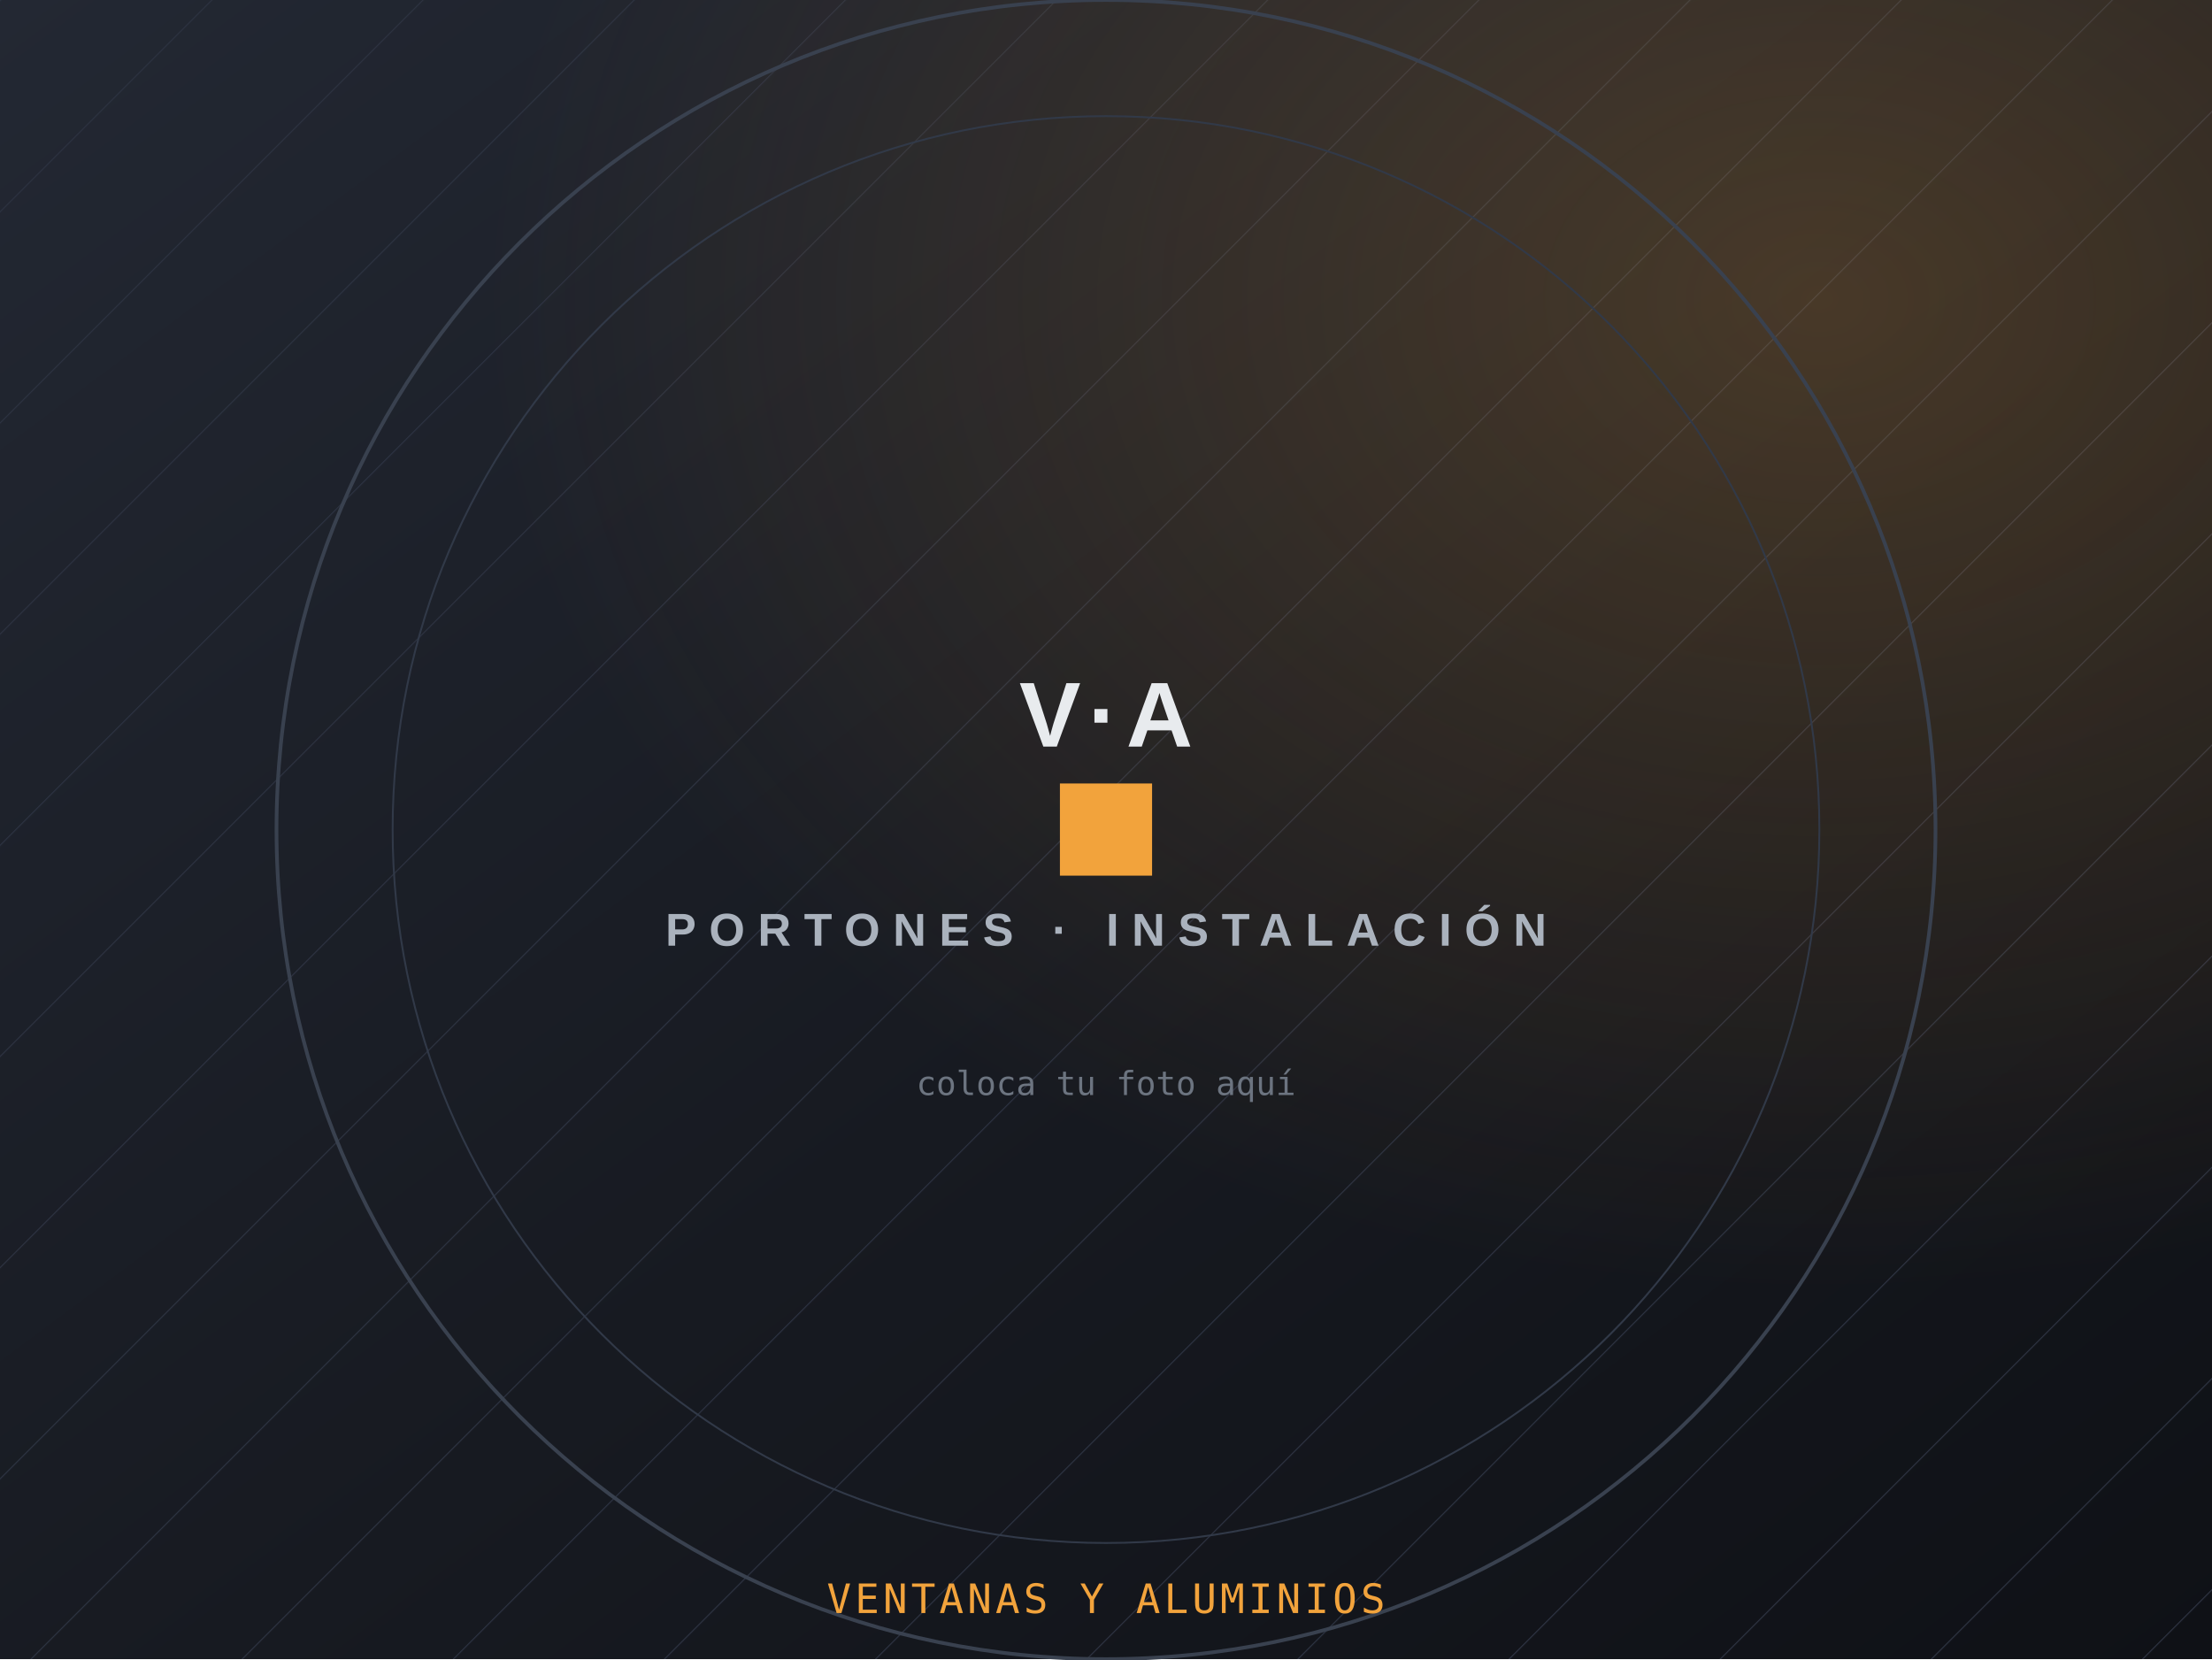
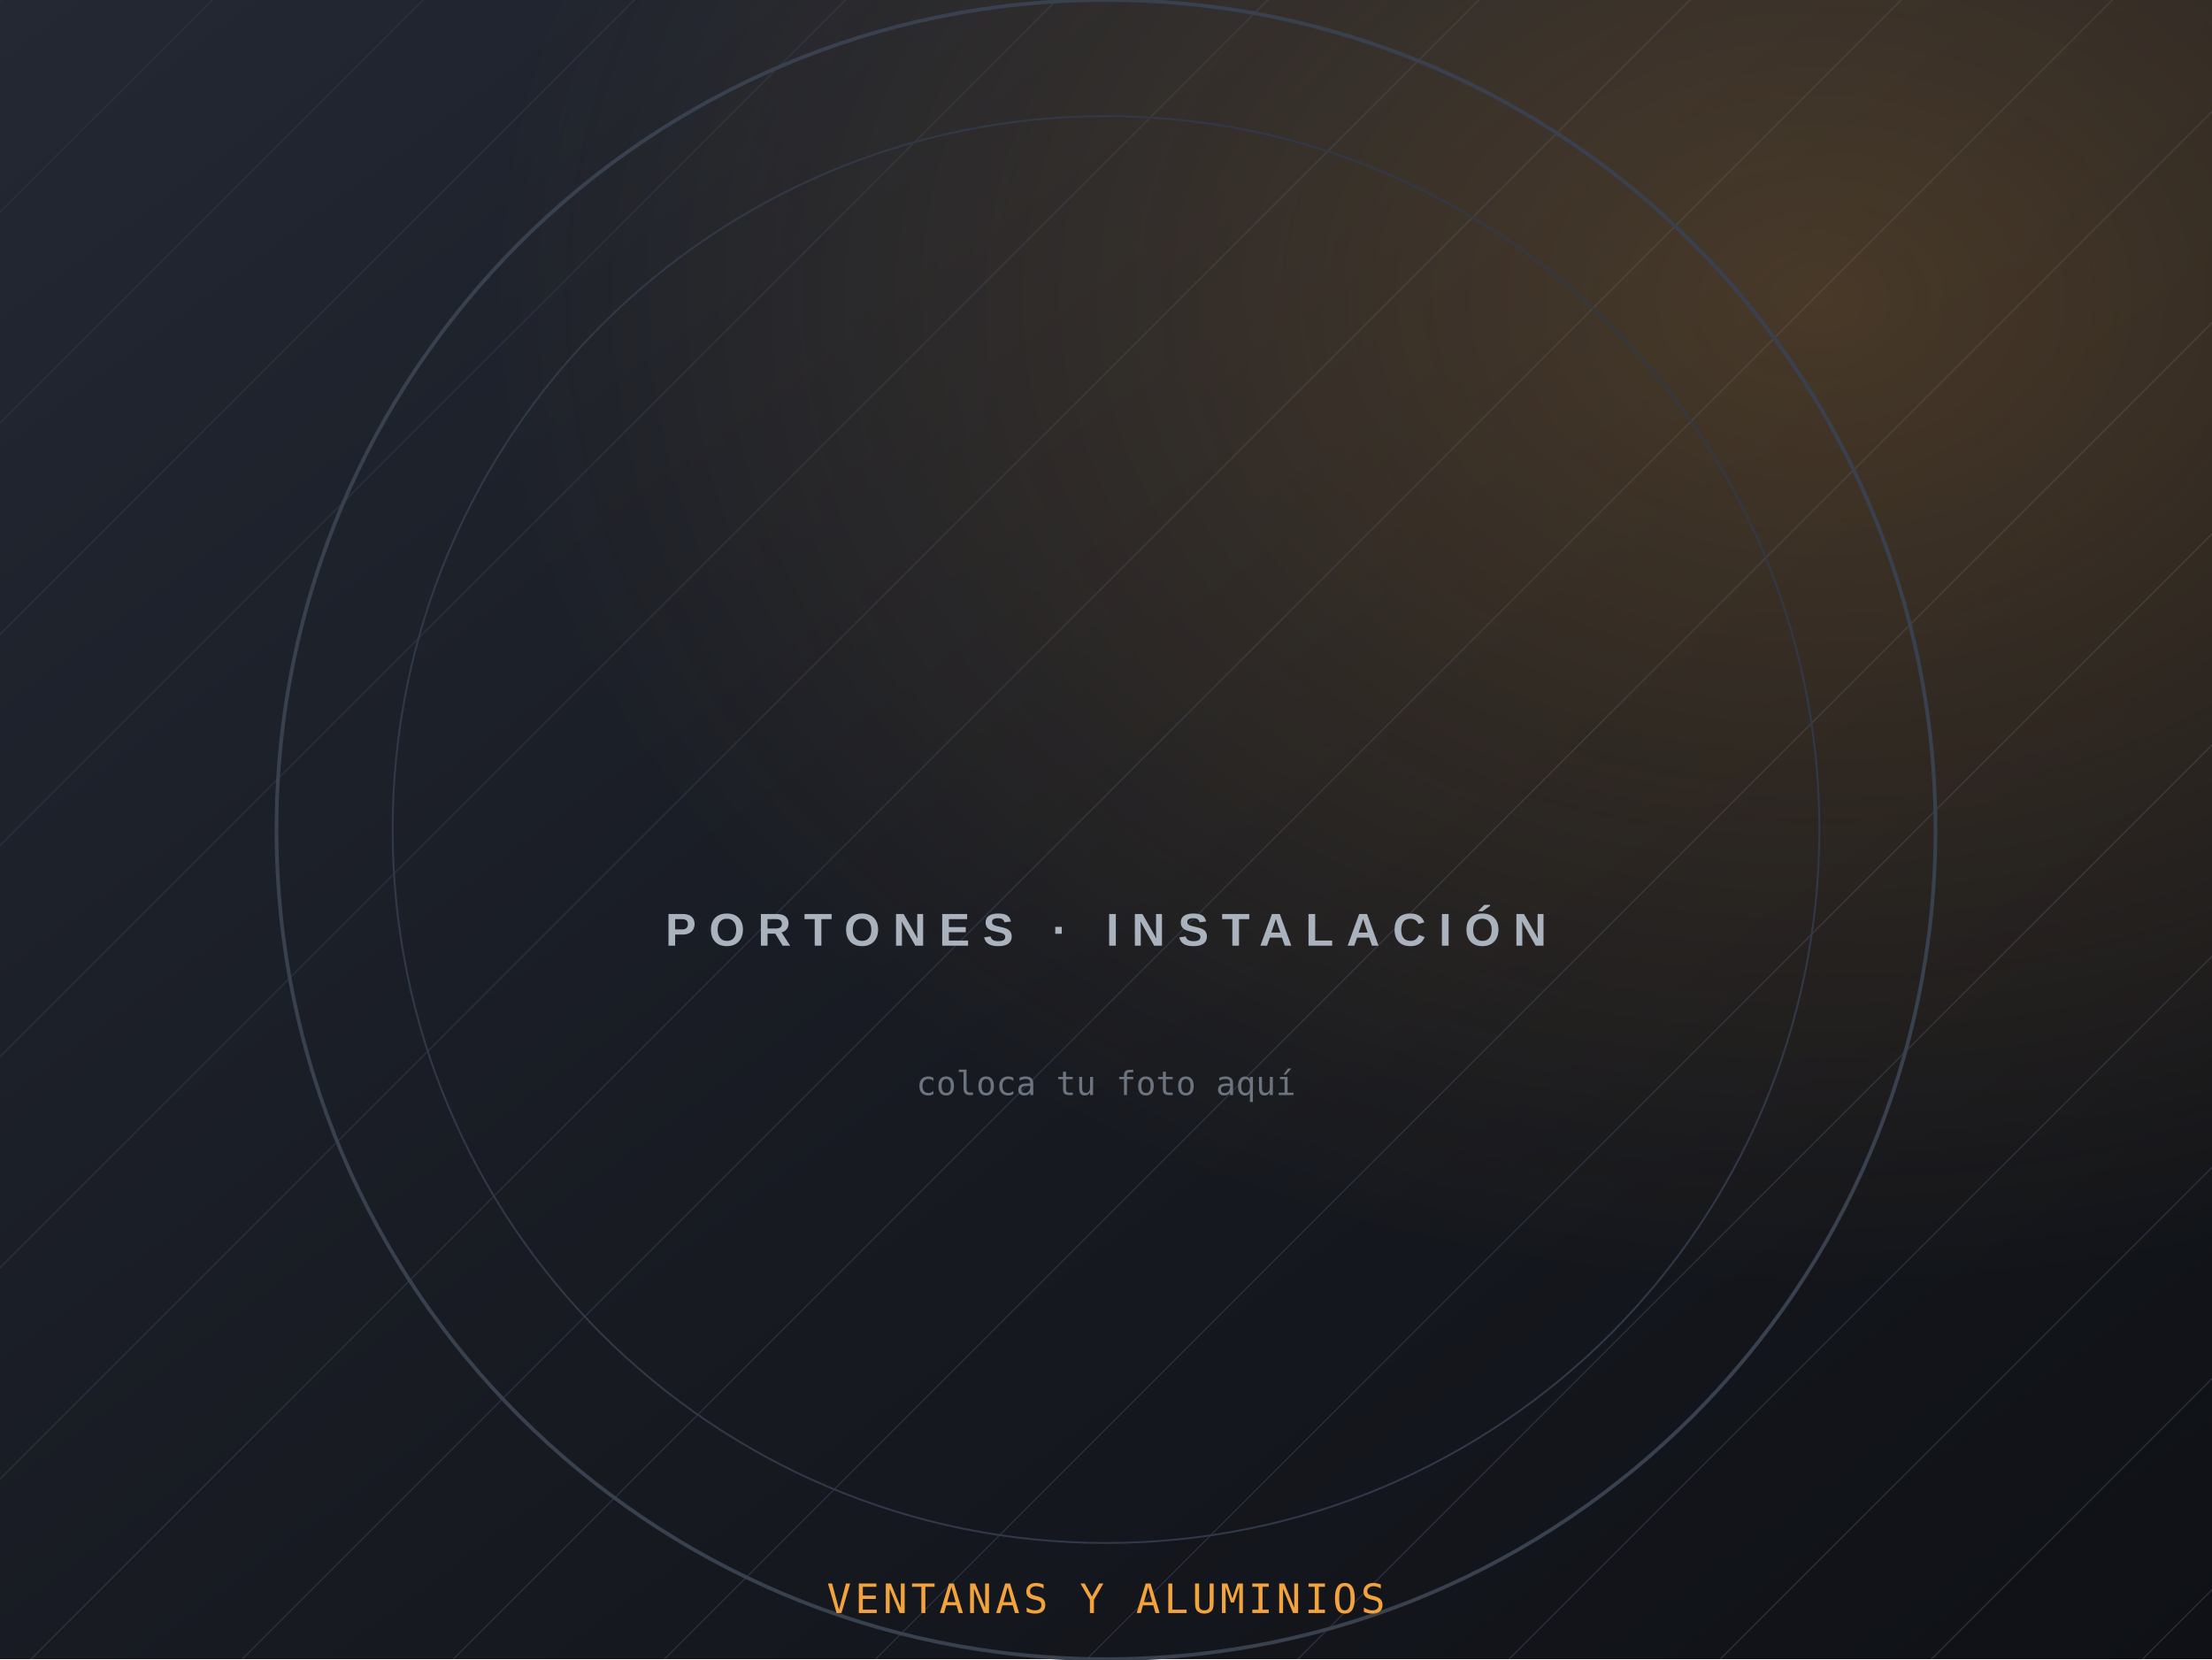
<svg xmlns="http://www.w3.org/2000/svg" width="1200" height="900" viewBox="0 0 1200 900" role="img" aria-label="Portones · Instalación — coloca tu foto aquí">
  <defs>
    <linearGradient id="g" x1="0" y1="0" x2="1" y2="1">
      <stop offset="0" stop-color="#232833" />
      <stop offset="0.55" stop-color="#171a21" />
      <stop offset="1" stop-color="#0f1116" />
    </linearGradient>
    <pattern id="lineas" width="81" height="81" patternUnits="userSpaceOnUse" patternTransform="rotate(45)">
      <line x1="0" y1="0" x2="0" y2="81" stroke="#2c3240" stroke-width="1.2" />
    </pattern>
    <radialGradient id="halo" cx="0.82" cy="0.18" r="0.6">
      <stop offset="0" stop-color="#f2a33c" stop-opacity="0.22" />
      <stop offset="1" stop-color="#f2a33c" stop-opacity="0" />
    </radialGradient>
  </defs>
  <rect width="1200" height="900" fill="url(#g)" />
  <rect width="1200" height="900" fill="url(#lineas)" />
  <rect width="1200" height="900" fill="url(#halo)" />
  <circle cx="600" cy="450" r="450" fill="none" stroke="#39414f" stroke-width="2" />
  <circle cx="600" cy="450" r="387" fill="none" stroke="#313948" stroke-width="1" />
-   <rect x="575" y="425" width="50" height="50" fill="#f2a33c" />
-   <text x="600" y="405" text-anchor="middle" fill="#e8ebee" font-family="Archivo, Arial, sans-serif" font-weight="800" font-size="50" letter-spacing="4">V·A</text>
  <text x="600" y="513" text-anchor="middle" fill="#aab2bd" font-family="Archivo, Arial, sans-serif" font-weight="600" font-size="25" letter-spacing="7">PORTONES · INSTALACIÓN</text>
  <text x="600" y="594" text-anchor="middle" fill="#6c7480" font-family="Space Mono, monospace" font-size="18">coloca tu foto aquí</text>
  <text x="600" y="875" text-anchor="middle" fill="#f2a33c" font-family="Space Mono, monospace" font-size="22" letter-spacing="2">VENTANAS Y ALUMINIOS</text>
</svg>
